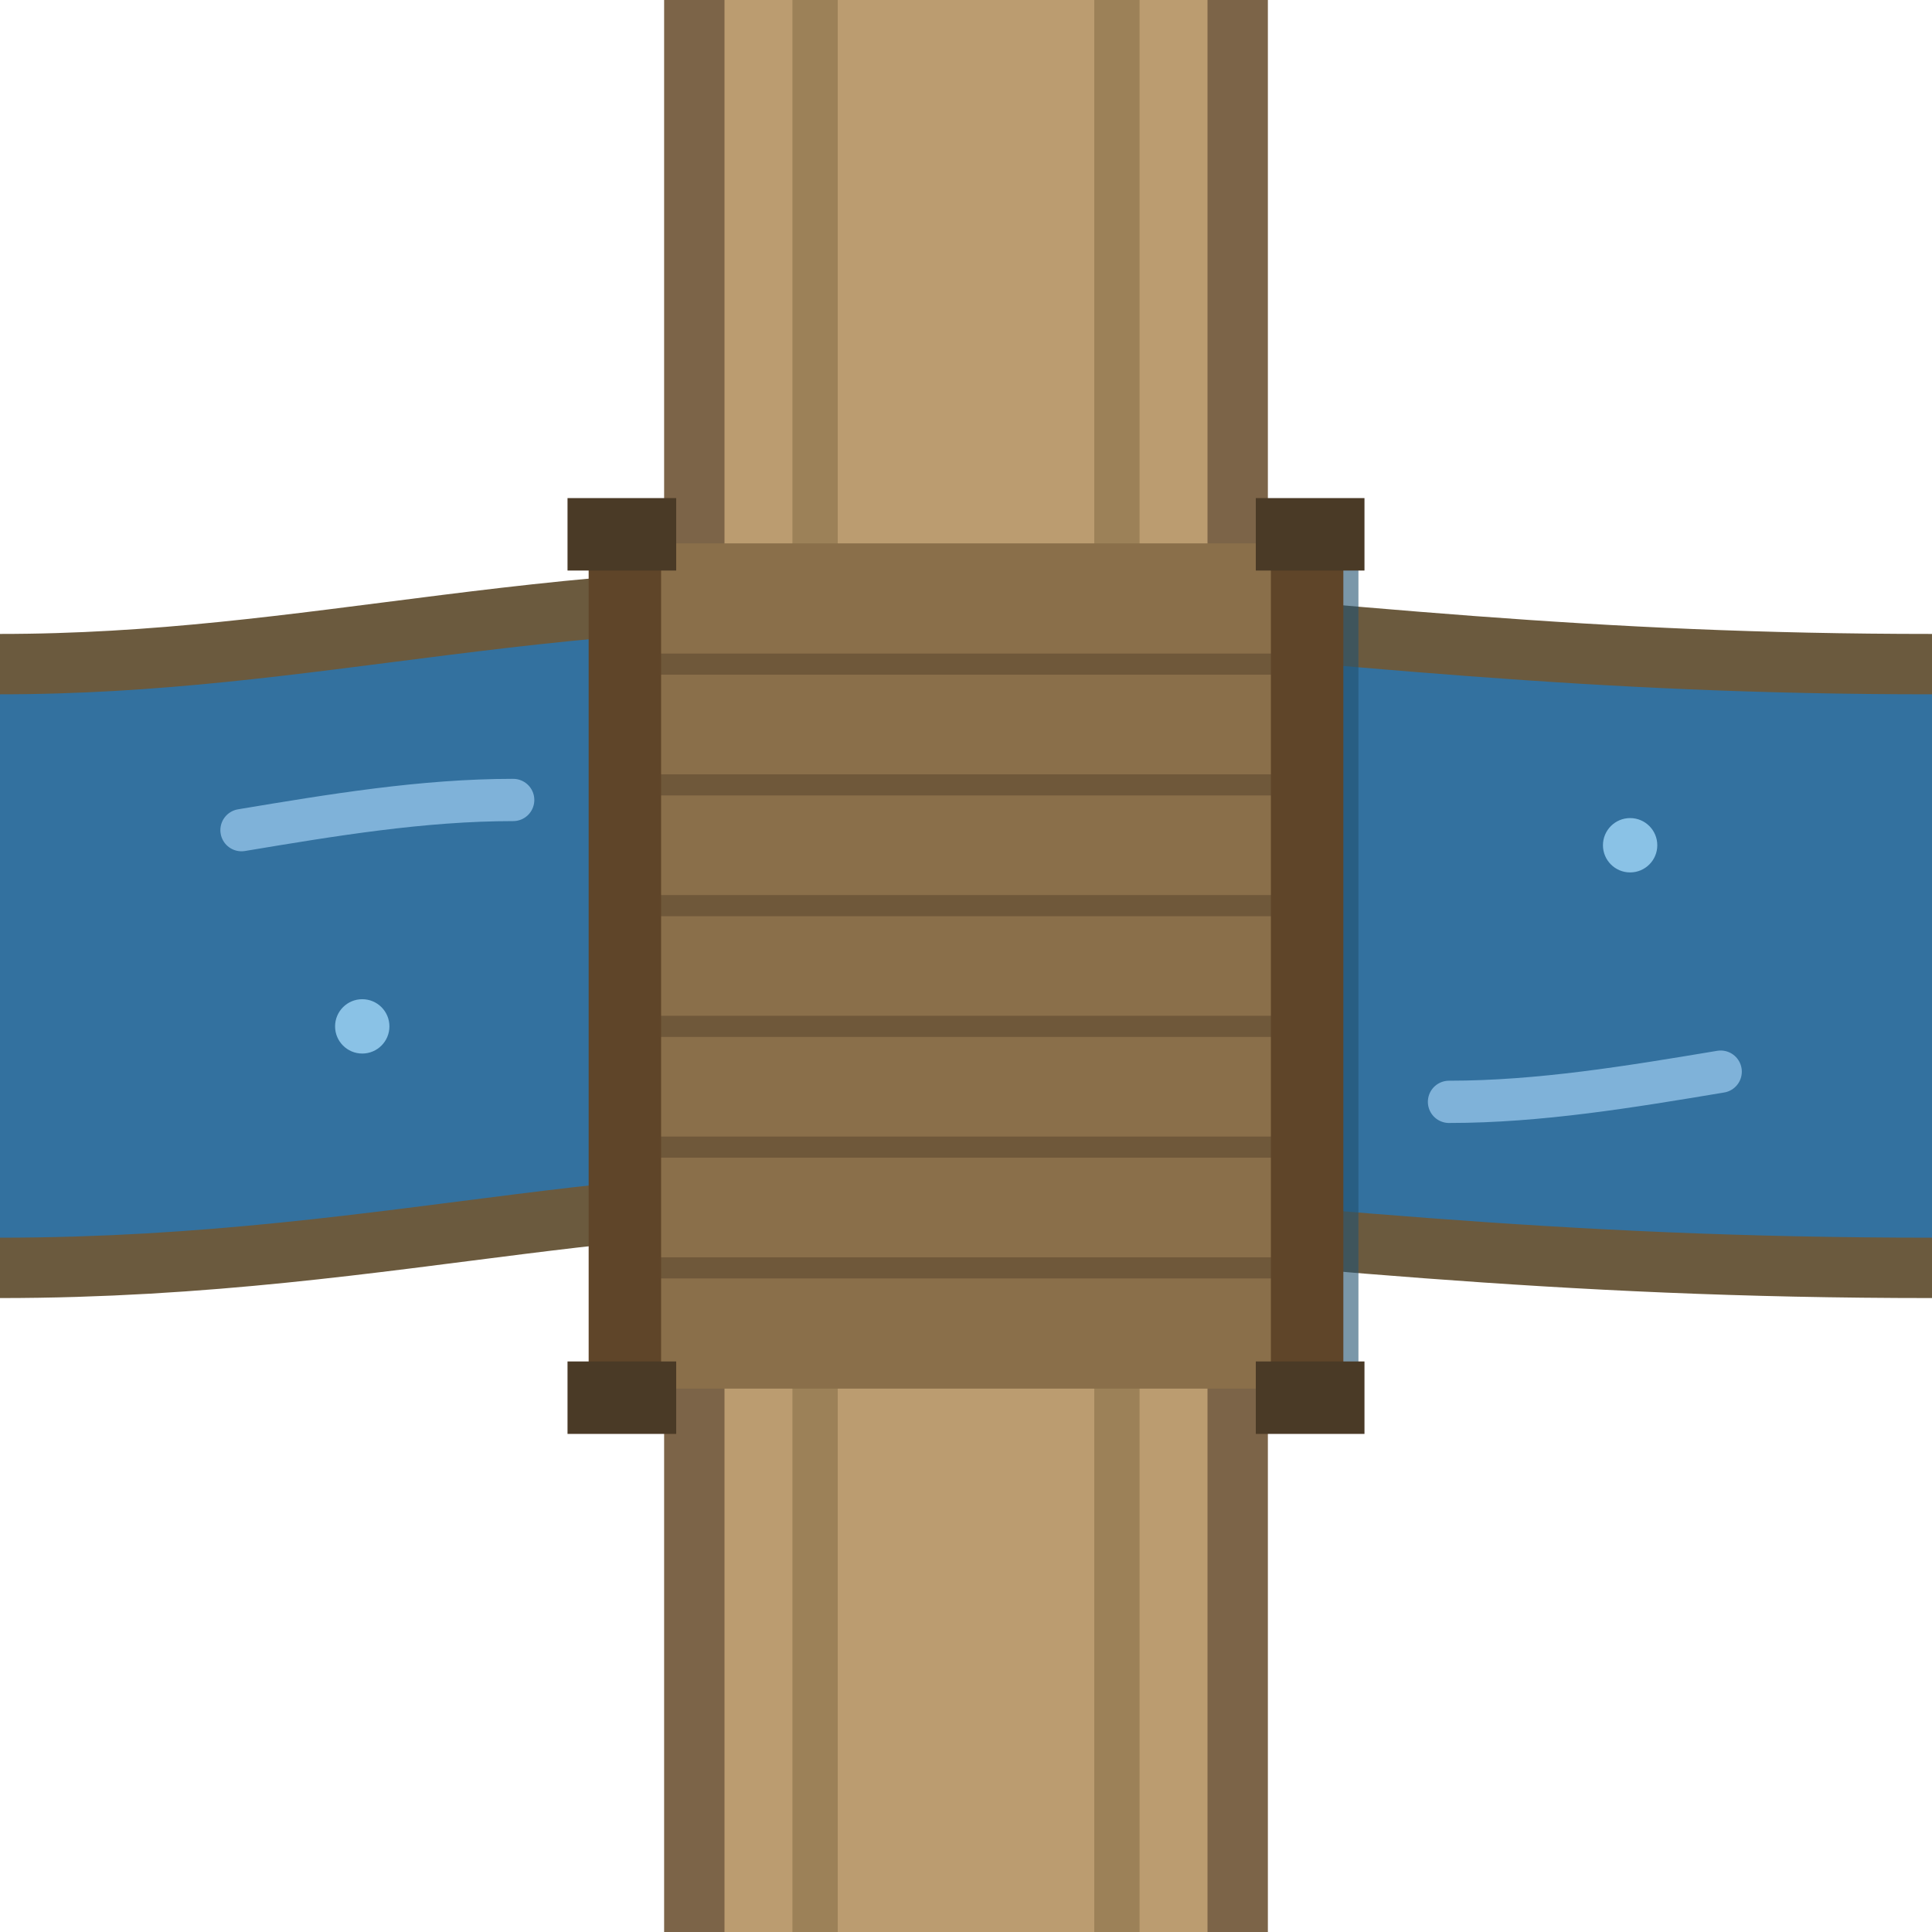
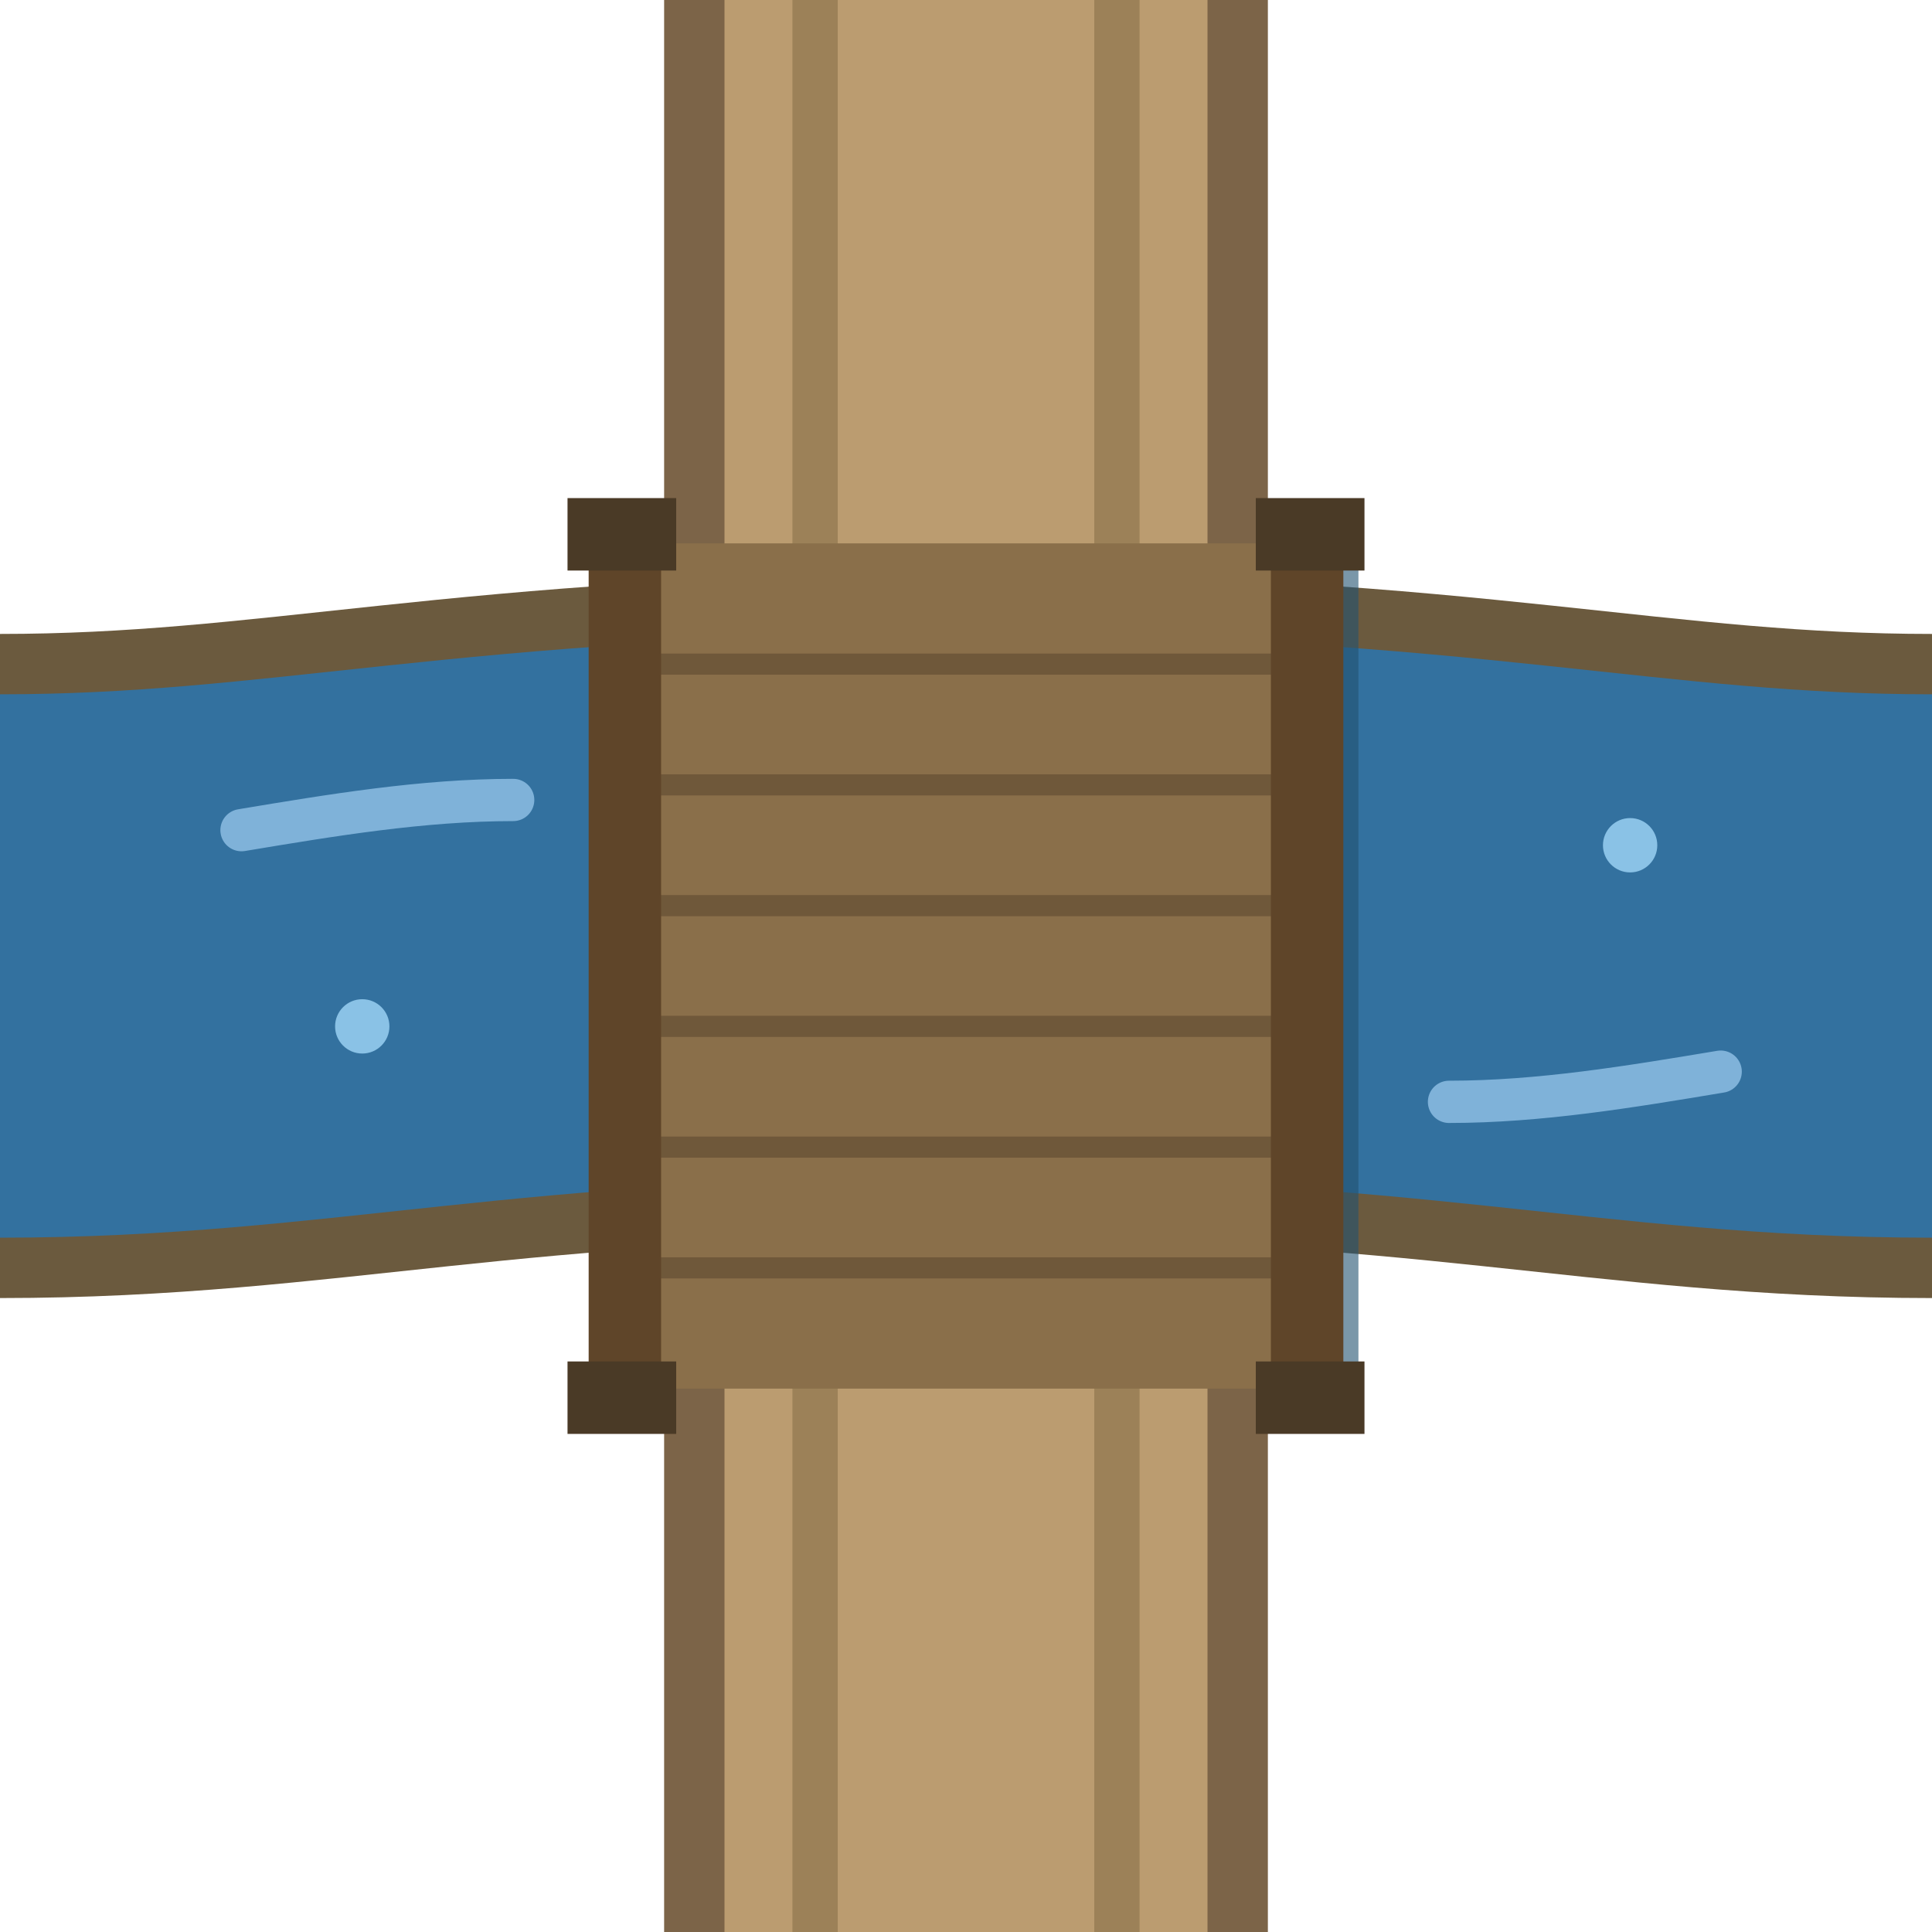
<svg xmlns="http://www.w3.org/2000/svg" viewBox="0 0 64 64">
-   <path d="M0 32 C12 32 20 29 32 30 C44 31 52 32 64 32" stroke="#6b5a3e" stroke-width="22" fill="none" />
-   <path d="M0 32 C12 32 20 29 32 30 C44 31 52 32 64 32" stroke="#33719f" stroke-width="18" fill="none" />
+   <path d="M0 32 C10 32 16 30 32 30 C48 30 54 32 64 32" stroke="#6b5a3e" stroke-width="22" fill="none" />
+   <path d="M0 32 C10 32 16 30 32 30 C48 30 54 32 64 32" stroke="#33719f" stroke-width="18" fill="none" />
  <g stroke="#7fb2d9" stroke-width="1.4" fill="none" stroke-linecap="round">
    <path d="M8 27.5 C11 27 14 26.5 17 26.5" />
    <path d="M48 36.5 C51 36.5 54 36 57 35.5" />
  </g>
  <g fill="#8ac2e6">
    <circle cx="12" cy="34" r="0.9" />
    <circle cx="54" cy="28" r="0.9" />
  </g>
  <path d="M32 0 L32 19 M32 45 L32 64" stroke="#7c6448" stroke-width="20" fill="none" />
  <path d="M32 0 L32 19 M32 45 L32 64" stroke="#bb9c70" stroke-width="16" fill="none" />
  <g stroke="#9c8158" stroke-width="1.5" fill="none">
    <path d="M27 0 L27 19 M27 45 L27 64" />
    <path d="M37 0 L37 19 M37 45 L37 64" />
  </g>
  <path d="M44 18 L44 46" stroke="#22516f" stroke-width="2" opacity="0.6" />
  <rect x="21.5" y="18" width="21" height="28" fill="#8a6f4a" />
  <path d="M21.5 22 L42.5 22 M21.5 26 L42.5 26 M21.5 30 L42.5 30 M21.5 34 L42.5 34 M21.5 38 L42.5 38 M21.5 42 L42.5 42" stroke="#6f583a" stroke-width="0.7" fill="none" />
  <rect x="19.5" y="17" width="2.4" height="30" fill="#5f4529" />
  <rect x="42.1" y="17" width="2.4" height="30" fill="#5f4529" />
  <g fill="#4a3a26">
    <rect x="18.8" y="16.5" width="3.6" height="2.4" />
    <rect x="18.8" y="45.1" width="3.6" height="2.4" />
    <rect x="41.6" y="16.5" width="3.6" height="2.4" />
    <rect x="41.6" y="45.1" width="3.6" height="2.4" />
  </g>
</svg>
